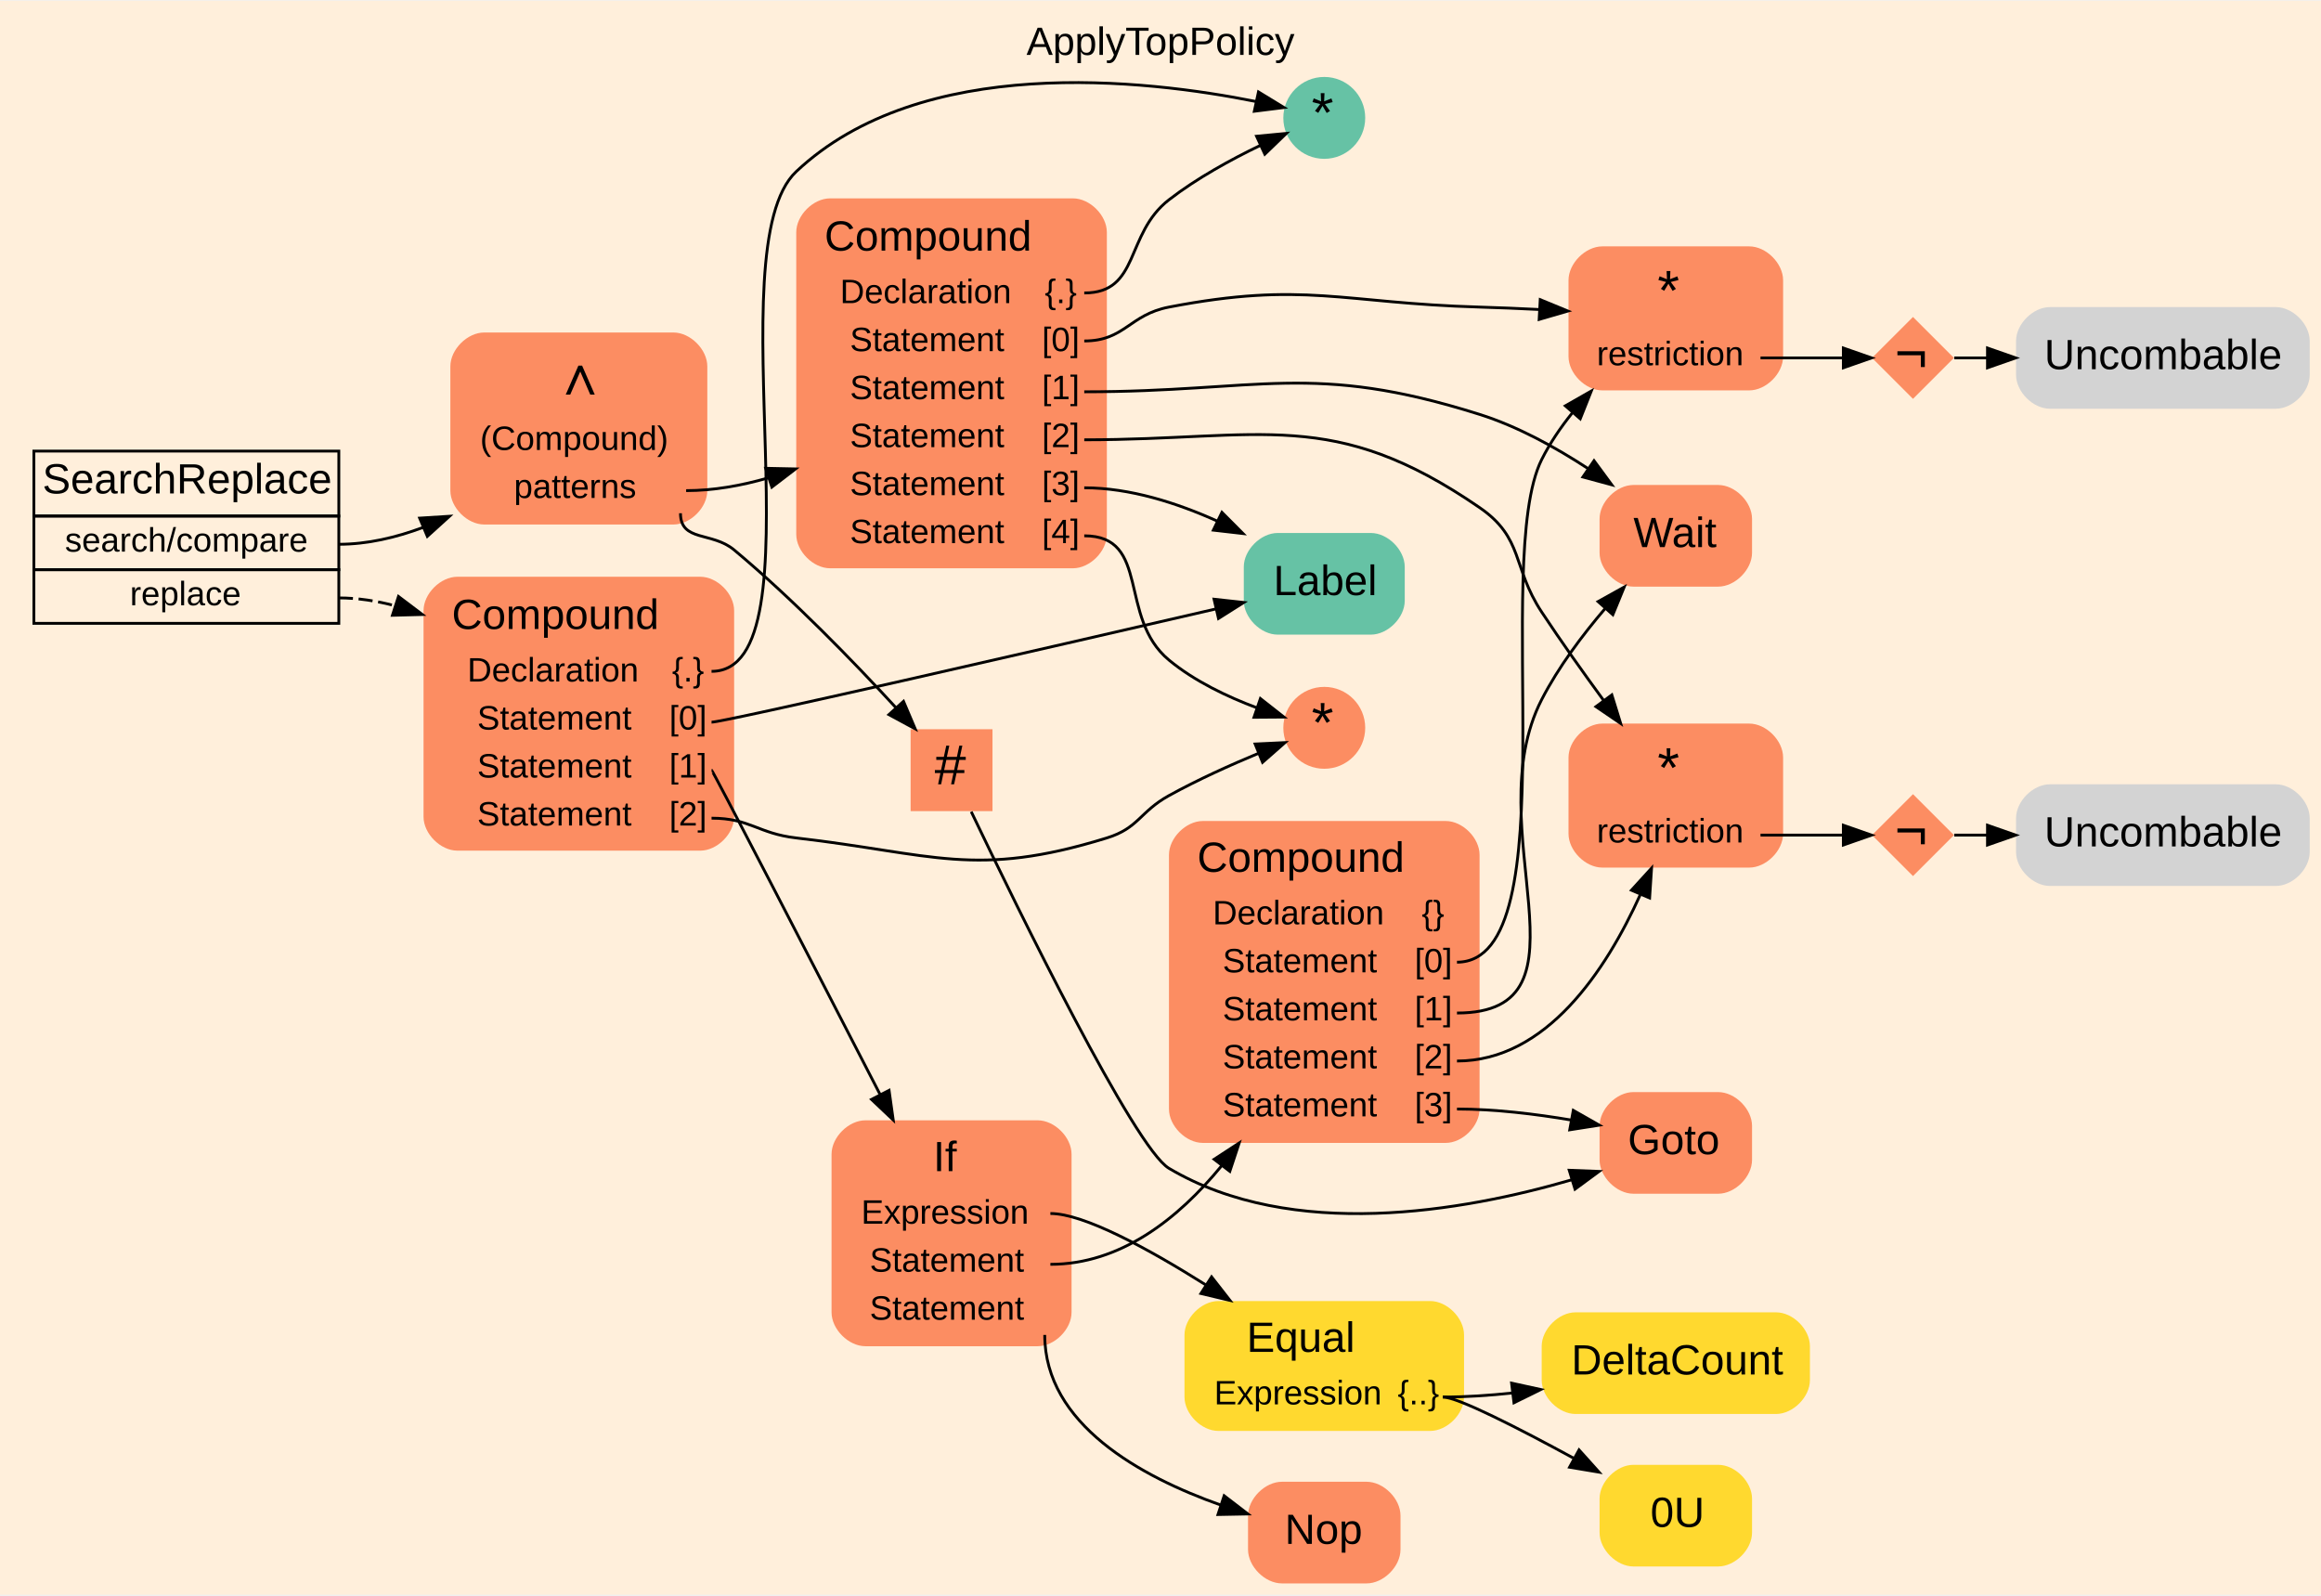
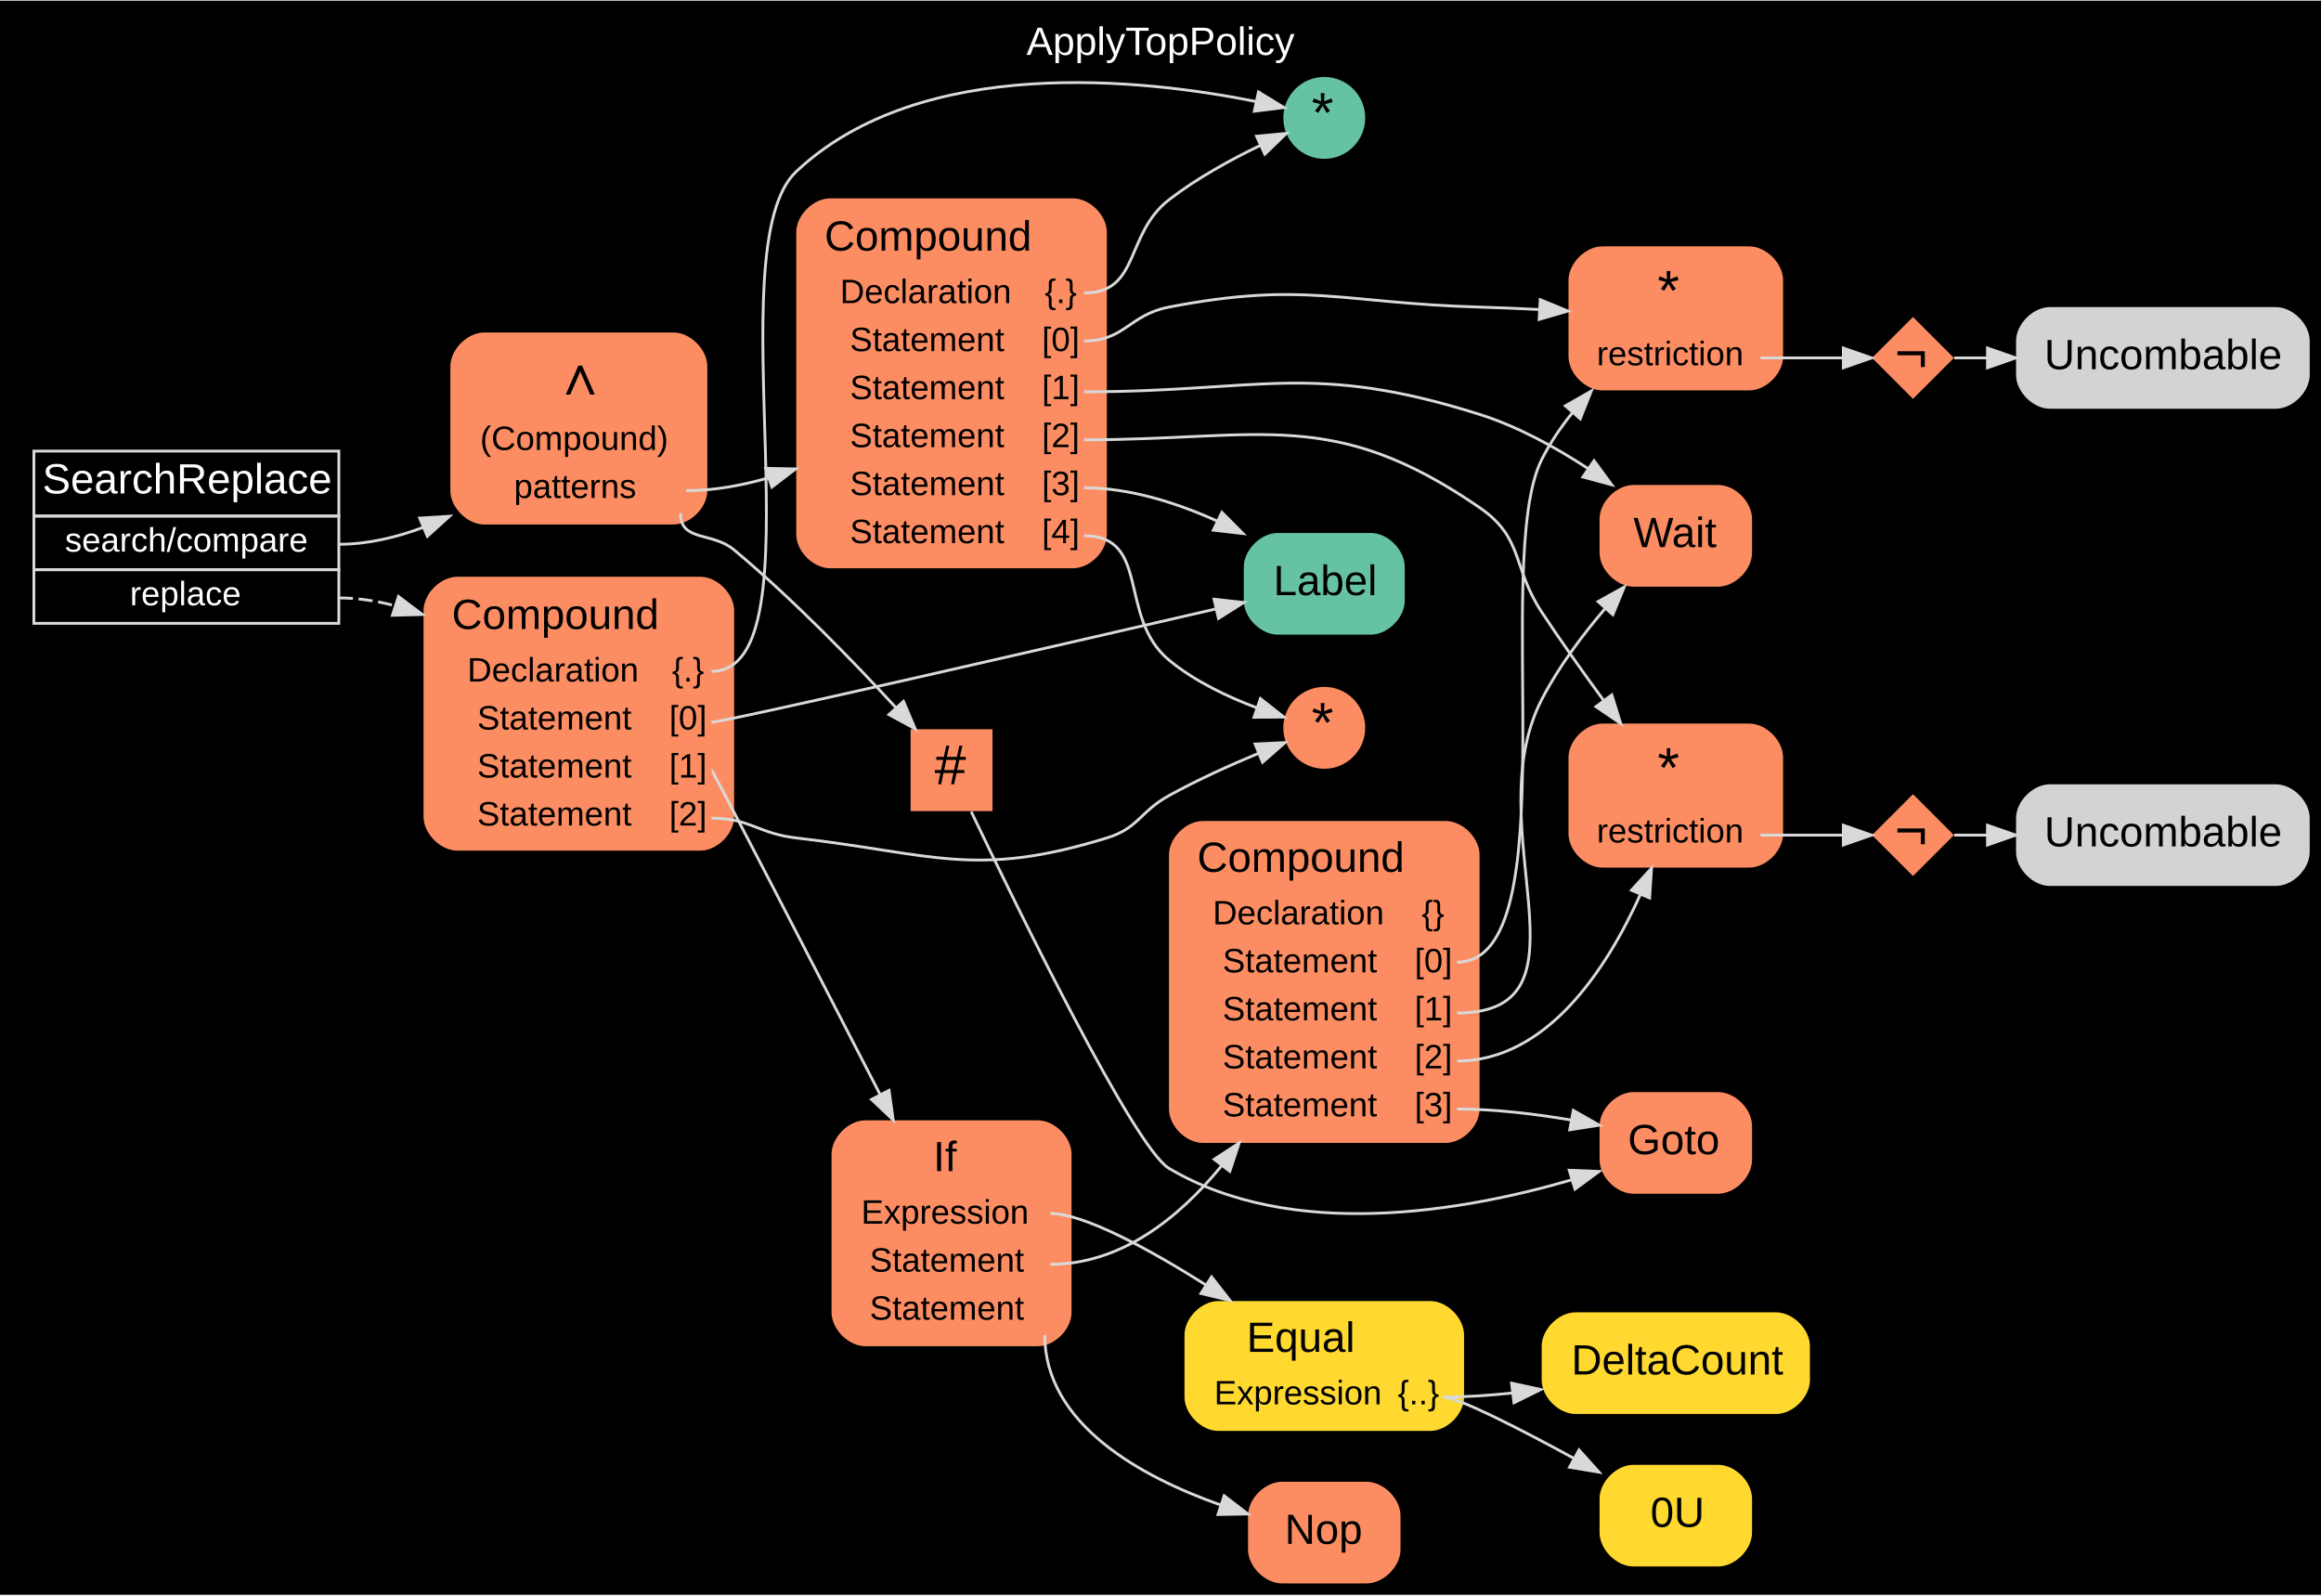
<svg xmlns="http://www.w3.org/2000/svg" width="822pt" height="565pt" viewBox="0.00 0.00 822.00 564.50">
  <g id="graph0" class="graph" transform="scale(1 1) rotate(0) translate(4 560.5)">
-     <polygon fill="#ffefdb" stroke="transparent" points="-4,4 -4,-560.5 818,-560.5 818,4 -4,4" />
-     <text text-anchor="middle" x="407" y="-541.3" font-family="Arial" font-size="14.00" fill="#000000">ApplyTopPolicy</text>
+     <polygon fill="#000000" stroke="transparent" points="-4,4 -4,-560.5 818,-560.5 818,4 -4,4" />
+     <text text-anchor="middle" x="407" y="-541.3" font-family="Arial" font-size="14.00" fill="#ffffff">ApplyTopPolicy</text>
    <g id="node1" class="node">
-       <polygon fill="#ffefdb" stroke="transparent" points="124,-405.5 0,-405.5 0,-336.5 124,-336.5 124,-405.5" />
-       <polygon fill="none" stroke="#000000" points="8,-378 8,-401 116,-401 116,-378 8,-378" />
-       <text text-anchor="start" x="11" y="-386" font-family="Arial" font-size="15.00" fill="#000000">SearchReplace</text>
-       <polygon fill="none" stroke="#000000" points="8,-359 8,-378 116,-378 116,-359 8,-359" />
-       <text text-anchor="start" x="19" y="-365.4" font-family="Arial" font-size="12.00" fill="#000000">search/compare</text>
-       <polygon fill="none" stroke="#000000" points="8,-340 8,-359 116,-359 116,-340 8,-340" />
-       <text text-anchor="start" x="42" y="-346.4" font-family="Arial" font-size="12.00" fill="#000000">replace</text>
+       <polygon fill="#000000" stroke="transparent" points="124,-405.5 0,-405.5 0,-336.5 124,-336.5 124,-405.5" />
+       <polygon fill="none" stroke="#d9d9d9" points="8,-378 8,-401 116,-401 116,-378 8,-378" />
+       <text text-anchor="start" x="11" y="-386" font-family="Arial" font-size="15.00" fill="#ffffff">SearchReplace</text>
+       <polygon fill="none" stroke="#d9d9d9" points="8,-359 8,-378 116,-378 116,-359 8,-359" />
+       <text text-anchor="start" x="19" y="-365.4" font-family="Arial" font-size="12.00" fill="#ffffff">search/compare</text>
+       <polygon fill="none" stroke="#d9d9d9" points="8,-340 8,-359 116,-359 116,-340 8,-340" />
+       <text text-anchor="start" x="42" y="-346.4" font-family="Arial" font-size="12.00" fill="#ffffff">replace</text>
    </g>
    <g id="node2" class="node">
      <path fill="#fc8d62" stroke="transparent" d="M234.5,-443C234.5,-443 167.5,-443 167.5,-443 161.5,-443 155.5,-437 155.5,-431 155.5,-431 155.5,-387 155.5,-387 155.5,-381 161.5,-375 167.5,-375 167.5,-375 234.5,-375 234.5,-375 240.5,-375 246.5,-381 246.5,-387 246.5,-387 246.5,-431 246.5,-431 246.5,-437 240.5,-443 234.5,-443" />
      <text text-anchor="start" x="191.5" y="-421" font-family="Arial" font-size="20.00" fill="#000000">∧</text>
      <text text-anchor="start" x="166" y="-401.4" font-family="Arial" font-size="12.00" fill="#000000">(Compound)</text>
      <text text-anchor="start" x="178" y="-384.4" font-family="Arial" font-size="12.00" fill="#000000">patterns</text>
    </g>
    <g id="edge1" class="edge">
-       <path fill="none" stroke="#000000" d="M116,-368C126.076,-368 136.217,-370.366 145.809,-373.962" />
-       <polygon fill="#000000" stroke="#000000" points="144.622,-377.26 155.196,-377.925 147.345,-370.811 144.622,-377.26" />
+       <path fill="none" stroke="#d9d9d9" d="M116,-368C126.076,-368 136.217,-370.366 145.809,-373.962" />
+       <polygon fill="#d9d9d9" stroke="#d9d9d9" points="144.622,-377.26 155.196,-377.925 147.345,-370.811 144.622,-377.26" />
    </g>
    <g id="node16" class="node">
      <path fill="#fc8d62" stroke="transparent" d="M244,-356.5C244,-356.5 158,-356.5 158,-356.5 152,-356.5 146,-350.5 146,-344.5 146,-344.5 146,-271.5 146,-271.5 146,-265.5 152,-259.5 158,-259.5 158,-259.5 244,-259.5 244,-259.5 250,-259.5 256,-265.5 256,-271.5 256,-271.5 256,-344.5 256,-344.5 256,-350.5 250,-356.5 244,-356.5" />
      <text text-anchor="start" x="156" y="-338" font-family="Arial" font-size="15.00" fill="#000000">Compound</text>
      <text text-anchor="start" x="161.5" y="-319.4" font-family="Arial" font-size="12.00" fill="#000000">Declaration</text>
      <text text-anchor="start" x="234" y="-319.4" font-family="Arial" font-size="12.00" fill="#000000">{.}</text>
      <text text-anchor="start" x="165" y="-302.4" font-family="Arial" font-size="12.00" fill="#000000">Statement</text>
      <text text-anchor="start" x="233" y="-302.4" font-family="Arial" font-size="12.00" fill="#000000">[0]</text>
      <text text-anchor="start" x="165" y="-285.4" font-family="Arial" font-size="12.00" fill="#000000">Statement</text>
      <text text-anchor="start" x="233" y="-285.4" font-family="Arial" font-size="12.00" fill="#000000">[1]</text>
      <text text-anchor="start" x="165" y="-268.4" font-family="Arial" font-size="12.00" fill="#000000">Statement</text>
      <text text-anchor="start" x="233" y="-268.4" font-family="Arial" font-size="12.00" fill="#000000">[2]</text>
    </g>
    <g id="edge2" class="edge">
-       <path fill="none" stroke="#000000" stroke-dasharray="5,2" d="M116,-349C122.715,-349 129.458,-347.949 136.049,-346.184" />
-       <polygon fill="#000000" stroke="#000000" points="137.123,-349.515 145.575,-343.126 134.984,-342.85 137.123,-349.515" />
+       <path fill="none" stroke="#d9d9d9" stroke-dasharray="5,2" d="M116,-349C122.715,-349 129.458,-347.949 136.049,-346.184" />
+       <polygon fill="#d9d9d9" stroke="#d9d9d9" points="137.123,-349.515 145.575,-343.126 134.984,-342.85 137.123,-349.515" />
    </g>
    <g id="node3" class="node">
      <path fill="#fc8d62" stroke="transparent" d="M376,-490.5C376,-490.5 290,-490.5 290,-490.5 284,-490.5 278,-484.5 278,-478.5 278,-478.5 278,-371.5 278,-371.5 278,-365.5 284,-359.5 290,-359.5 290,-359.5 376,-359.5 376,-359.5 382,-359.5 388,-365.5 388,-371.5 388,-371.5 388,-478.5 388,-478.5 388,-484.5 382,-490.5 376,-490.5" />
      <text text-anchor="start" x="288" y="-472" font-family="Arial" font-size="15.00" fill="#000000">Compound</text>
      <text text-anchor="start" x="293.5" y="-453.4" font-family="Arial" font-size="12.00" fill="#000000">Declaration</text>
      <text text-anchor="start" x="366" y="-453.4" font-family="Arial" font-size="12.00" fill="#000000">{.}</text>
      <text text-anchor="start" x="297" y="-436.4" font-family="Arial" font-size="12.00" fill="#000000">Statement</text>
      <text text-anchor="start" x="365" y="-436.4" font-family="Arial" font-size="12.00" fill="#000000">[0]</text>
      <text text-anchor="start" x="297" y="-419.4" font-family="Arial" font-size="12.00" fill="#000000">Statement</text>
      <text text-anchor="start" x="365" y="-419.4" font-family="Arial" font-size="12.00" fill="#000000">[1]</text>
      <text text-anchor="start" x="297" y="-402.4" font-family="Arial" font-size="12.00" fill="#000000">Statement</text>
      <text text-anchor="start" x="365" y="-402.4" font-family="Arial" font-size="12.00" fill="#000000">[2]</text>
      <text text-anchor="start" x="297" y="-385.4" font-family="Arial" font-size="12.00" fill="#000000">Statement</text>
      <text text-anchor="start" x="365" y="-385.4" font-family="Arial" font-size="12.00" fill="#000000">[3]</text>
      <text text-anchor="start" x="297" y="-368.4" font-family="Arial" font-size="12.00" fill="#000000">Statement</text>
      <text text-anchor="start" x="365" y="-368.4" font-family="Arial" font-size="12.00" fill="#000000">[4]</text>
    </g>
    <g id="edge3" class="edge">
-       <path fill="none" stroke="#000000" d="M239,-387C248.668,-387 258.514,-388.749 268.016,-391.497" />
-       <polygon fill="#000000" stroke="#000000" points="267.181,-394.906 277.773,-394.69 269.358,-388.253 267.181,-394.906" />
+       <path fill="none" stroke="#d9d9d9" d="M239,-387C248.668,-387 258.514,-388.749 268.016,-391.497" />
+       <polygon fill="#d9d9d9" stroke="#d9d9d9" points="267.181,-394.906 277.773,-394.69 269.358,-388.253 267.181,-394.906" />
    </g>
    <g id="node14" class="node">
      <polygon fill="#fc8d62" stroke="#000000" stroke-width="0" points="347.5,-302.5 318.5,-302.5 318.5,-273.5 347.5,-273.5 347.5,-302.5" />
      <text text-anchor="start" x="327" y="-283" font-family="Arial" font-size="20.00" fill="#000000">#</text>
    </g>
    <g id="edge4" class="edge">
-       <path fill="none" stroke="#000000" d="M237,-379C237,-368.768 248.148,-372.56 256,-366 276.832,-348.597 298.358,-326.368 313.335,-310.096" />
-       <polygon fill="#000000" stroke="#000000" points="315.985,-312.385 320.129,-302.634 310.809,-307.672 315.985,-312.385" />
+       <path fill="none" stroke="#d9d9d9" d="M237,-379C237,-368.768 248.148,-372.56 256,-366 276.832,-348.597 298.358,-326.368 313.335,-310.096" />
+       <polygon fill="#d9d9d9" stroke="#d9d9d9" points="315.985,-312.385 320.129,-302.634 310.809,-307.672 315.985,-312.385" />
    </g>
    <g id="node4" class="node">
      <ellipse fill="#66c2a5" stroke="#000000" stroke-width="0" cx="465" cy="-519" rx="14.5" ry="14.5" />
      <text text-anchor="start" x="460.5" y="-514" font-family="Arial" font-size="20.00" fill="#000000">*</text>
    </g>
    <g id="edge5" class="edge">
-       <path fill="none" stroke="#000000" d="M380,-457C399.821,-457 394.33,-477.861 410,-490 419.83,-497.615 431.949,-504.248 442.307,-509.242" />
-       <polygon fill="#000000" stroke="#000000" points="441.019,-512.502 451.566,-513.505 443.947,-506.144 441.019,-512.502" />
+       <path fill="none" stroke="#d9d9d9" d="M380,-457C399.821,-457 394.33,-477.861 410,-490 419.83,-497.615 431.949,-504.248 442.307,-509.242" />
+       <polygon fill="#d9d9d9" stroke="#d9d9d9" points="441.019,-512.502 451.566,-513.505 443.947,-506.144 441.019,-512.502" />
    </g>
    <g id="node5" class="node">
      <path fill="#fc8d62" stroke="transparent" d="M615.5,-473.5C615.5,-473.5 563.5,-473.5 563.5,-473.5 557.5,-473.5 551.5,-467.5 551.5,-461.5 551.5,-461.5 551.5,-434.5 551.5,-434.5 551.5,-428.5 557.5,-422.5 563.5,-422.5 563.5,-422.5 615.5,-422.5 615.5,-422.5 621.5,-422.5 627.5,-428.5 627.5,-434.5 627.5,-434.5 627.5,-461.5 627.5,-461.5 627.5,-467.5 621.5,-473.5 615.5,-473.5" />
      <text text-anchor="start" x="583" y="-451" font-family="Arial" font-size="20.00" fill="#000000">*</text>
      <text text-anchor="start" x="561.5" y="-431.4" font-family="Arial" font-size="12.00" fill="#000000">restriction</text>
    </g>
    <g id="edge6" class="edge">
-       <path fill="none" stroke="#000000" d="M380,-440C394.36,-440 395.899,-449.284 410,-452 458.007,-461.245 471.131,-453.405 520,-452 526.818,-451.804 534.008,-451.5 541.074,-451.145" />
-       <polygon fill="#000000" stroke="#000000" points="541.483,-454.628 551.281,-450.596 541.107,-447.638 541.483,-454.628" />
+       <path fill="none" stroke="#d9d9d9" d="M380,-440C394.36,-440 395.899,-449.284 410,-452 458.007,-461.245 471.131,-453.405 520,-452 526.818,-451.804 534.008,-451.5 541.074,-451.145" />
+       <polygon fill="#d9d9d9" stroke="#d9d9d9" points="541.483,-454.628 551.281,-450.596 541.107,-447.638 541.483,-454.628" />
    </g>
    <g id="node8" class="node">
      <path fill="#fc8d62" stroke="transparent" d="M604.5,-389C604.5,-389 574.5,-389 574.5,-389 568.5,-389 562.5,-383 562.5,-377 562.5,-377 562.5,-365 562.5,-365 562.5,-359 568.5,-353 574.5,-353 574.5,-353 604.5,-353 604.5,-353 610.5,-353 616.5,-359 616.5,-365 616.5,-365 616.5,-377 616.5,-377 616.5,-383 610.5,-389 604.5,-389" />
      <text text-anchor="start" x="574.5" y="-367" font-family="Arial" font-size="15.00" fill="#000000">Wait</text>
    </g>
    <g id="edge7" class="edge">
-       <path fill="none" stroke="#000000" d="M380,-422C442.324,-422 460.563,-432.749 520,-414 533.479,-409.748 546.99,-402.295 558.469,-394.776" />
-       <polygon fill="#000000" stroke="#000000" points="560.539,-397.6 566.816,-389.064 556.586,-391.823 560.539,-397.6" />
+       <path fill="none" stroke="#d9d9d9" d="M380,-422C442.324,-422 460.563,-432.749 520,-414 533.479,-409.748 546.99,-402.295 558.469,-394.776" />
+       <polygon fill="#d9d9d9" stroke="#d9d9d9" points="560.539,-397.6 566.816,-389.064 556.586,-391.823 560.539,-397.6" />
    </g>
    <g id="node9" class="node">
      <path fill="#fc8d62" stroke="transparent" d="M615.5,-304.5C615.5,-304.5 563.5,-304.5 563.5,-304.5 557.5,-304.5 551.5,-298.5 551.5,-292.5 551.5,-292.5 551.5,-265.5 551.5,-265.5 551.5,-259.5 557.5,-253.5 563.5,-253.5 563.5,-253.5 615.5,-253.5 615.5,-253.5 621.5,-253.5 627.5,-259.5 627.5,-265.5 627.5,-265.5 627.5,-292.5 627.5,-292.5 627.5,-298.5 621.5,-304.5 615.5,-304.5" />
      <text text-anchor="start" x="583" y="-282" font-family="Arial" font-size="20.00" fill="#000000">*</text>
      <text text-anchor="start" x="561.5" y="-262.4" font-family="Arial" font-size="12.00" fill="#000000">restriction</text>
    </g>
    <g id="edge8" class="edge">
-       <path fill="none" stroke="#000000" d="M380,-405C443.13,-405 467.971,-416.754 520,-381 535.768,-370.165 531.455,-359.964 542,-344 548.861,-333.613 556.697,-322.587 564,-312.622" />
-       <polygon fill="#000000" stroke="#000000" points="566.845,-314.661 569.975,-304.539 561.216,-310.5 566.845,-314.661" />
+       <path fill="none" stroke="#d9d9d9" d="M380,-405C443.13,-405 467.971,-416.754 520,-381 535.768,-370.165 531.455,-359.964 542,-344 548.861,-333.613 556.697,-322.587 564,-312.622" />
+       <polygon fill="#d9d9d9" stroke="#d9d9d9" points="566.845,-314.661 569.975,-304.539 561.216,-310.5 566.845,-314.661" />
    </g>
    <g id="node12" class="node">
      <path fill="#66c2a5" stroke="transparent" d="M481.5,-372C481.5,-372 448.5,-372 448.5,-372 442.5,-372 436.5,-366 436.5,-360 436.5,-360 436.5,-348 436.5,-348 436.5,-342 442.5,-336 448.5,-336 448.5,-336 481.5,-336 481.5,-336 487.5,-336 493.5,-342 493.5,-348 493.5,-348 493.5,-360 493.5,-360 493.5,-366 487.5,-372 481.5,-372" />
      <text text-anchor="start" x="447" y="-350" font-family="Arial" font-size="15.00" fill="#000000">Label</text>
    </g>
    <g id="edge9" class="edge">
-       <path fill="none" stroke="#000000" d="M380,-388C396.167,-388 412.906,-382.632 427.21,-376.162" />
-       <polygon fill="#000000" stroke="#000000" points="428.752,-379.304 436.228,-371.797 425.702,-373.004 428.752,-379.304" />
+       <path fill="none" stroke="#d9d9d9" d="M380,-388C396.167,-388 412.906,-382.632 427.21,-376.162" />
+       <polygon fill="#d9d9d9" stroke="#d9d9d9" points="428.752,-379.304 436.228,-371.797 425.702,-373.004 428.752,-379.304" />
    </g>
    <g id="node13" class="node">
      <ellipse fill="#fc8d62" stroke="#000000" stroke-width="0" cx="465" cy="-303" rx="14.5" ry="14.5" />
      <text text-anchor="start" x="460.5" y="-298" font-family="Arial" font-size="20.00" fill="#000000">*</text>
    </g>
    <g id="edge10" class="edge">
-       <path fill="none" stroke="#000000" d="M380,-371C403.668,-371 391.775,-342.101 410,-327 419.025,-319.522 430.739,-313.982 441.037,-310.12" />
-       <polygon fill="#000000" stroke="#000000" points="442.382,-313.359 450.709,-306.808 440.115,-306.736 442.382,-313.359" />
+       <path fill="none" stroke="#d9d9d9" d="M380,-371C403.668,-371 391.775,-342.101 410,-327 419.025,-319.522 430.739,-313.982 441.037,-310.12" />
+       <polygon fill="#d9d9d9" stroke="#d9d9d9" points="442.382,-313.359 450.709,-306.808 440.115,-306.736 442.382,-313.359" />
    </g>
    <g id="node6" class="node">
      <polygon fill="#fc8d62" stroke="#000000" stroke-width="0" points="673.5,-448.5 659,-434 673.5,-419.5 688,-434 673.5,-448.5" />
      <text text-anchor="start" x="667" y="-429" font-family="Arial" font-size="20.00" fill="#000000">¬</text>
    </g>
    <g id="edge11" class="edge">
-       <path fill="none" stroke="#000000" d="M619.5,-434C629.068,-434 639.59,-434 648.785,-434" />
-       <polygon fill="#000000" stroke="#000000" points="648.832,-437.5 658.832,-434 648.832,-430.5 648.832,-437.5" />
+       <path fill="none" stroke="#d9d9d9" d="M619.5,-434C629.068,-434 639.59,-434 648.785,-434" />
+       <polygon fill="#d9d9d9" stroke="#d9d9d9" points="648.832,-437.5 658.832,-434 648.832,-430.5 648.832,-437.5" />
    </g>
    <g id="node7" class="node">
      <path fill="#d3d3d3" stroke="transparent" d="M802,-452C802,-452 722,-452 722,-452 716,-452 710,-446 710,-440 710,-440 710,-428 710,-428 710,-422 716,-416 722,-416 722,-416 802,-416 802,-416 808,-416 814,-422 814,-428 814,-428 814,-440 814,-440 814,-446 808,-452 802,-452" />
      <text text-anchor="start" x="720" y="-430" font-family="Arial" font-size="15.00" fill="#000000">Uncombable</text>
    </g>
    <g id="edge12" class="edge">
-       <path fill="none" stroke="#000000" d="M688.114,-434C691.594,-434 695.526,-434 699.718,-434" />
-       <polygon fill="#000000" stroke="#000000" points="699.884,-437.5 709.884,-434 699.883,-430.5 699.884,-437.5" />
+       <path fill="none" stroke="#d9d9d9" d="M688.114,-434C691.594,-434 695.526,-434 699.718,-434" />
+       <polygon fill="#d9d9d9" stroke="#d9d9d9" points="699.884,-437.5 709.884,-434 699.883,-430.5 699.884,-437.5" />
    </g>
    <g id="node10" class="node">
      <polygon fill="#fc8d62" stroke="#000000" stroke-width="0" points="673.5,-279.5 659,-265 673.5,-250.5 688,-265 673.5,-279.5" />
      <text text-anchor="start" x="667" y="-260" font-family="Arial" font-size="20.00" fill="#000000">¬</text>
    </g>
    <g id="edge13" class="edge">
-       <path fill="none" stroke="#000000" d="M619.5,-265C629.068,-265 639.59,-265 648.785,-265" />
-       <polygon fill="#000000" stroke="#000000" points="648.832,-268.5 658.832,-265 648.832,-261.5 648.832,-268.5" />
+       <path fill="none" stroke="#d9d9d9" d="M619.5,-265C629.068,-265 639.59,-265 648.785,-265" />
+       <polygon fill="#d9d9d9" stroke="#d9d9d9" points="648.832,-268.5 658.832,-265 648.832,-261.5 648.832,-268.5" />
    </g>
    <g id="node11" class="node">
      <path fill="#d3d3d3" stroke="transparent" d="M802,-283C802,-283 722,-283 722,-283 716,-283 710,-277 710,-271 710,-271 710,-259 710,-259 710,-253 716,-247 722,-247 722,-247 802,-247 802,-247 808,-247 814,-253 814,-259 814,-259 814,-271 814,-271 814,-277 808,-283 802,-283" />
      <text text-anchor="start" x="720" y="-261" font-family="Arial" font-size="15.00" fill="#000000">Uncombable</text>
    </g>
    <g id="edge14" class="edge">
-       <path fill="none" stroke="#000000" d="M688.114,-265C691.594,-265 695.526,-265 699.718,-265" />
-       <polygon fill="#000000" stroke="#000000" points="699.884,-268.5 709.884,-265 699.883,-261.5 699.884,-268.5" />
+       <path fill="none" stroke="#d9d9d9" d="M688.114,-265C691.594,-265 695.526,-265 699.718,-265" />
+       <polygon fill="#d9d9d9" stroke="#d9d9d9" points="699.884,-268.5 709.884,-265 699.883,-261.5 699.884,-268.5" />
    </g>
    <g id="node15" class="node">
      <path fill="#fc8d62" stroke="transparent" d="M604.5,-174C604.5,-174 574.5,-174 574.5,-174 568.5,-174 562.5,-168 562.5,-162 562.5,-162 562.5,-150 562.5,-150 562.5,-144 568.5,-138 574.5,-138 574.5,-138 604.5,-138 604.5,-138 610.5,-138 616.5,-144 616.5,-150 616.5,-150 616.5,-162 616.5,-162 616.5,-168 610.5,-174 604.5,-174" />
      <text text-anchor="start" x="572.5" y="-152" font-family="Arial" font-size="15.00" fill="#000000">Goto</text>
    </g>
    <g id="edge15" class="edge">
-       <path fill="none" stroke="#000000" d="M339.969,-273.3C356.542,-238.651 397.826,-154.223 410,-147 453.601,-121.132 514.164,-131.725 552.594,-142.918" />
-       <polygon fill="#000000" stroke="#000000" points="551.751,-146.32 562.338,-145.907 553.804,-139.628 551.751,-146.32" />
+       <path fill="none" stroke="#d9d9d9" d="M339.969,-273.3C356.542,-238.651 397.826,-154.223 410,-147 453.601,-121.132 514.164,-131.725 552.594,-142.918" />
+       <polygon fill="#d9d9d9" stroke="#d9d9d9" points="551.751,-146.32 562.338,-145.907 553.804,-139.628 551.751,-146.32" />
    </g>
    <g id="edge16" class="edge">
-       <path fill="none" stroke="#000000" d="M248,-323C287.894,-323 248.937,-472.671 278,-500 322.315,-541.671 401.244,-532.73 440.881,-524.789" />
-       <polygon fill="#000000" stroke="#000000" points="441.695,-528.194 450.736,-522.67 440.223,-521.351 441.695,-528.194" />
+       <path fill="none" stroke="#d9d9d9" d="M248,-323C287.894,-323 248.937,-472.671 278,-500 322.315,-541.671 401.244,-532.73 440.881,-524.789" />
+       <polygon fill="#d9d9d9" stroke="#d9d9d9" points="441.695,-528.194 450.736,-522.67 440.223,-521.351 441.695,-528.194" />
    </g>
    <g id="edge17" class="edge">
-       <path fill="none" stroke="#000000" d="M248,-305C252.495,-305 365.282,-330.93 426.429,-345.064" />
-       <polygon fill="#000000" stroke="#000000" points="425.961,-348.548 436.492,-347.392 427.538,-341.728 425.961,-348.548" />
+       <path fill="none" stroke="#d9d9d9" d="M248,-305C252.495,-305 365.282,-330.93 426.429,-345.064" />
+       <polygon fill="#d9d9d9" stroke="#d9d9d9" points="425.961,-348.548 436.492,-347.392 427.538,-341.728 425.961,-348.548" />
    </g>
    <g id="edge19" class="edge">
-       <path fill="none" stroke="#000000" d="M248,-271C261.692,-271 264.398,-265.566 278,-264 326.568,-258.409 341.283,-249.589 388,-264 399.308,-267.488 399.643,-273.275 410,-279 420.121,-284.594 431.805,-289.849 441.795,-294.007" />
-       <polygon fill="#000000" stroke="#000000" points="440.515,-297.265 451.098,-297.772 443.141,-290.777 440.515,-297.265" />
+       <path fill="none" stroke="#d9d9d9" d="M248,-271C261.692,-271 264.398,-265.566 278,-264 326.568,-258.409 341.283,-249.589 388,-264 399.308,-267.488 399.643,-273.275 410,-279 420.121,-284.594 431.805,-289.849 441.795,-294.007" />
+       <polygon fill="#d9d9d9" stroke="#d9d9d9" points="440.515,-297.265 451.098,-297.772 443.141,-290.777 440.515,-297.265" />
    </g>
    <g id="node17" class="node">
      <path fill="#fc8d62" stroke="transparent" d="M363.5,-164C363.5,-164 302.5,-164 302.5,-164 296.5,-164 290.5,-158 290.5,-152 290.5,-152 290.5,-96 290.5,-96 290.5,-90 296.5,-84 302.5,-84 302.5,-84 363.5,-84 363.5,-84 369.5,-84 375.5,-90 375.5,-96 375.5,-96 375.5,-152 375.5,-152 375.5,-158 369.5,-164 363.5,-164" />
      <text text-anchor="start" x="326.5" y="-146" font-family="Arial" font-size="15.00" fill="#000000">If</text>
      <text text-anchor="start" x="301" y="-127.4" font-family="Arial" font-size="12.00" fill="#000000">Expression</text>
      <text text-anchor="start" x="304" y="-110.4" font-family="Arial" font-size="12.00" fill="#000000">Statement</text>
      <text text-anchor="start" x="304" y="-93.4" font-family="Arial" font-size="12.00" fill="#000000">Statement</text>
    </g>
    <g id="edge18" class="edge">
-       <path fill="none" stroke="#000000" d="M248,-288C248.408,-288 282.755,-221.517 307.657,-173.21" />
-       <polygon fill="#000000" stroke="#000000" points="310.872,-174.611 312.342,-164.119 304.65,-171.404 310.872,-174.611" />
+       <path fill="none" stroke="#d9d9d9" d="M248,-288C248.408,-288 282.755,-221.517 307.657,-173.21" />
+       <polygon fill="#d9d9d9" stroke="#d9d9d9" points="310.872,-174.611 312.342,-164.119 304.65,-171.404 310.872,-174.611" />
    </g>
    <g id="node18" class="node">
      <path fill="#ffd92f" stroke="transparent" d="M502.5,-100C502.5,-100 427.5,-100 427.5,-100 421.5,-100 415.5,-94 415.5,-88 415.5,-88 415.5,-66 415.5,-66 415.5,-60 421.5,-54 427.5,-54 427.5,-54 502.5,-54 502.5,-54 508.5,-54 514.5,-60 514.5,-66 514.5,-66 514.5,-88 514.5,-88 514.5,-94 508.5,-100 502.5,-100" />
      <text text-anchor="start" x="437.5" y="-82" font-family="Arial" font-size="15.00" fill="#000000">Equal</text>
      <text text-anchor="start" x="426" y="-63.4" font-family="Arial" font-size="12.00" fill="#000000">Expression</text>
      <text text-anchor="start" x="491" y="-63.4" font-family="Arial" font-size="12.00" fill="#000000">{..}</text>
    </g>
    <g id="edge20" class="edge">
-       <path fill="none" stroke="#000000" d="M368,-131C379.805,-131 402.523,-118.635 423.007,-105.739" />
-       <polygon fill="#000000" stroke="#000000" points="425.088,-108.563 431.611,-100.214 421.305,-102.673 425.088,-108.563" />
+       <path fill="none" stroke="#d9d9d9" d="M368,-131C379.805,-131 402.523,-118.635 423.007,-105.739" />
+       <polygon fill="#d9d9d9" stroke="#d9d9d9" points="425.088,-108.563 431.611,-100.214 421.305,-102.673 425.088,-108.563" />
    </g>
    <g id="node21" class="node">
      <path fill="#fc8d62" stroke="transparent" d="M508,-270C508,-270 422,-270 422,-270 416,-270 410,-264 410,-258 410,-258 410,-168 410,-168 410,-162 416,-156 422,-156 422,-156 508,-156 508,-156 514,-156 520,-162 520,-168 520,-168 520,-258 520,-258 520,-264 514,-270 508,-270" />
      <text text-anchor="start" x="420" y="-252" font-family="Arial" font-size="15.00" fill="#000000">Compound</text>
      <text text-anchor="start" x="425.5" y="-233.4" font-family="Arial" font-size="12.00" fill="#000000">Declaration</text>
      <text text-anchor="start" x="499.5" y="-233.4" font-family="Arial" font-size="12.00" fill="#000000">{}</text>
      <text text-anchor="start" x="429" y="-216.4" font-family="Arial" font-size="12.00" fill="#000000">Statement</text>
      <text text-anchor="start" x="497" y="-216.4" font-family="Arial" font-size="12.00" fill="#000000">[0]</text>
      <text text-anchor="start" x="429" y="-199.4" font-family="Arial" font-size="12.00" fill="#000000">Statement</text>
      <text text-anchor="start" x="497" y="-199.4" font-family="Arial" font-size="12.00" fill="#000000">[1]</text>
      <text text-anchor="start" x="429" y="-182.4" font-family="Arial" font-size="12.00" fill="#000000">Statement</text>
      <text text-anchor="start" x="497" y="-182.4" font-family="Arial" font-size="12.00" fill="#000000">[2]</text>
      <text text-anchor="start" x="429" y="-165.4" font-family="Arial" font-size="12.00" fill="#000000">Statement</text>
      <text text-anchor="start" x="497" y="-165.4" font-family="Arial" font-size="12.00" fill="#000000">[3]</text>
    </g>
    <g id="edge21" class="edge">
-       <path fill="none" stroke="#000000" d="M368,-113C392.659,-113 413.062,-128.861 428.688,-147.949" />
-       <polygon fill="#000000" stroke="#000000" points="426.001,-150.197 434.873,-155.989 431.55,-145.929 426.001,-150.197" />
+       <path fill="none" stroke="#d9d9d9" d="M368,-113C392.659,-113 413.062,-128.861 428.688,-147.949" />
+       <polygon fill="#d9d9d9" stroke="#d9d9d9" points="426.001,-150.197 434.873,-155.989 431.55,-145.929 426.001,-150.197" />
    </g>
    <g id="node22" class="node">
      <path fill="#fc8d62" stroke="transparent" d="M480,-36C480,-36 450,-36 450,-36 444,-36 438,-30 438,-24 438,-24 438,-12 438,-12 438,-6 444,0 450,0 450,0 480,0 480,0 486,0 492,-6 492,-12 492,-12 492,-24 492,-24 492,-30 486,-36 480,-36" />
      <text text-anchor="start" x="451" y="-14" font-family="Arial" font-size="15.00" fill="#000000">Nop</text>
    </g>
    <g id="edge22" class="edge">
-       <path fill="none" stroke="#000000" d="M366,-88C366,-56.366 400.116,-37.75 428.294,-27.769" />
-       <polygon fill="#000000" stroke="#000000" points="429.543,-31.043 437.948,-24.592 427.355,-24.393 429.543,-31.043" />
+       <path fill="none" stroke="#d9d9d9" d="M366,-88C366,-56.366 400.116,-37.75 428.294,-27.769" />
+       <polygon fill="#d9d9d9" stroke="#d9d9d9" points="429.543,-31.043 437.948,-24.592 427.355,-24.393 429.543,-31.043" />
    </g>
    <g id="node19" class="node">
      <path fill="#ffd92f" stroke="transparent" d="M625,-96C625,-96 554,-96 554,-96 548,-96 542,-90 542,-84 542,-84 542,-72 542,-72 542,-66 548,-60 554,-60 554,-60 625,-60 625,-60 631,-60 637,-66 637,-72 637,-72 637,-84 637,-84 637,-90 631,-96 625,-96" />
      <text text-anchor="start" x="552.5" y="-74" font-family="Arial" font-size="15.00" fill="#000000">DeltaCount</text>
    </g>
    <g id="edge23" class="edge">
-       <path fill="none" stroke="#000000" d="M507,-66C515.026,-66 523.446,-66.563 531.713,-67.445" />
-       <polygon fill="#000000" stroke="#000000" points="531.333,-70.925 541.683,-68.663 532.182,-63.976 531.333,-70.925" />
+       <path fill="none" stroke="#d9d9d9" d="M507,-66C515.026,-66 523.446,-66.563 531.713,-67.445" />
+       <polygon fill="#d9d9d9" stroke="#d9d9d9" points="531.333,-70.925 541.683,-68.663 532.182,-63.976 531.333,-70.925" />
    </g>
    <g id="node20" class="node">
      <path fill="#ffd92f" stroke="transparent" d="M604.5,-42C604.5,-42 574.5,-42 574.5,-42 568.5,-42 562.5,-36 562.5,-30 562.5,-30 562.5,-18 562.5,-18 562.5,-12 568.5,-6 574.5,-6 574.5,-6 604.5,-6 604.5,-6 610.5,-6 616.5,-12 616.5,-18 616.5,-18 616.5,-30 616.5,-30 616.5,-36 610.5,-42 604.5,-42" />
      <text text-anchor="start" x="580.5" y="-20" font-family="Arial" font-size="15.00" fill="#000000">0U</text>
    </g>
    <g id="edge24" class="edge">
-       <path fill="none" stroke="#000000" d="M507,-66C512.261,-66 533.726,-55.011 553.44,-44.275" />
-       <polygon fill="#000000" stroke="#000000" points="555.232,-47.284 562.311,-39.401 551.861,-41.149 555.232,-47.284" />
+       <path fill="none" stroke="#d9d9d9" d="M507,-66C512.261,-66 533.726,-55.011 553.44,-44.275" />
+       <polygon fill="#d9d9d9" stroke="#d9d9d9" points="555.232,-47.284 562.311,-39.401 551.861,-41.149 555.232,-47.284" />
    </g>
    <g id="edge25" class="edge">
-       <path fill="none" stroke="#000000" d="M512,-220C552.113,-220 524.071,-362.116 542,-398 544.88,-403.764 548.648,-409.313 552.803,-414.485" />
-       <polygon fill="#000000" stroke="#000000" points="550.376,-417.028 559.58,-422.276 555.658,-412.434 550.376,-417.028" />
+       <path fill="none" stroke="#d9d9d9" d="M512,-220C552.113,-220 524.071,-362.116 542,-398 544.88,-403.764 548.648,-409.313 552.803,-414.485" />
+       <polygon fill="#d9d9d9" stroke="#d9d9d9" points="550.376,-417.028 559.58,-422.276 555.658,-412.434 550.376,-417.028" />
    </g>
    <g id="edge26" class="edge">
-       <path fill="none" stroke="#000000" d="M512,-202C563.103,-202 518.625,-267.556 542,-313 547.907,-324.483 556.37,-335.778 564.521,-345.305" />
-       <polygon fill="#000000" stroke="#000000" points="561.973,-347.706 571.231,-352.857 567.206,-343.057 561.973,-347.706" />
+       <path fill="none" stroke="#d9d9d9" d="M512,-202C563.103,-202 518.625,-267.556 542,-313 547.907,-324.483 556.37,-335.778 564.521,-345.305" />
+       <polygon fill="#d9d9d9" stroke="#d9d9d9" points="561.973,-347.706 571.231,-352.857 567.206,-343.057 561.973,-347.706" />
    </g>
    <g id="edge27" class="edge">
-       <path fill="none" stroke="#000000" d="M512,-185C543.647,-185 564.775,-217.111 576.869,-243.797" />
-       <polygon fill="#000000" stroke="#000000" points="573.783,-245.483 580.919,-253.314 580.224,-242.742 573.783,-245.483" />
+       <path fill="none" stroke="#d9d9d9" d="M512,-185C543.647,-185 564.775,-217.111 576.869,-243.797" />
+       <polygon fill="#d9d9d9" stroke="#d9d9d9" points="573.783,-245.483 580.919,-253.314 580.224,-242.742 573.783,-245.483" />
    </g>
    <g id="edge28" class="edge">
-       <path fill="none" stroke="#000000" d="M512,-168C525.322,-168 539.781,-166.247 552.563,-164.081" />
-       <polygon fill="#000000" stroke="#000000" points="553.193,-167.524 562.4,-162.281 551.933,-160.638 553.193,-167.524" />
+       <path fill="none" stroke="#d9d9d9" d="M512,-168C525.322,-168 539.781,-166.247 552.563,-164.081" />
+       <polygon fill="#d9d9d9" stroke="#d9d9d9" points="553.193,-167.524 562.4,-162.281 551.933,-160.638 553.193,-167.524" />
    </g>
  </g>
</svg>
